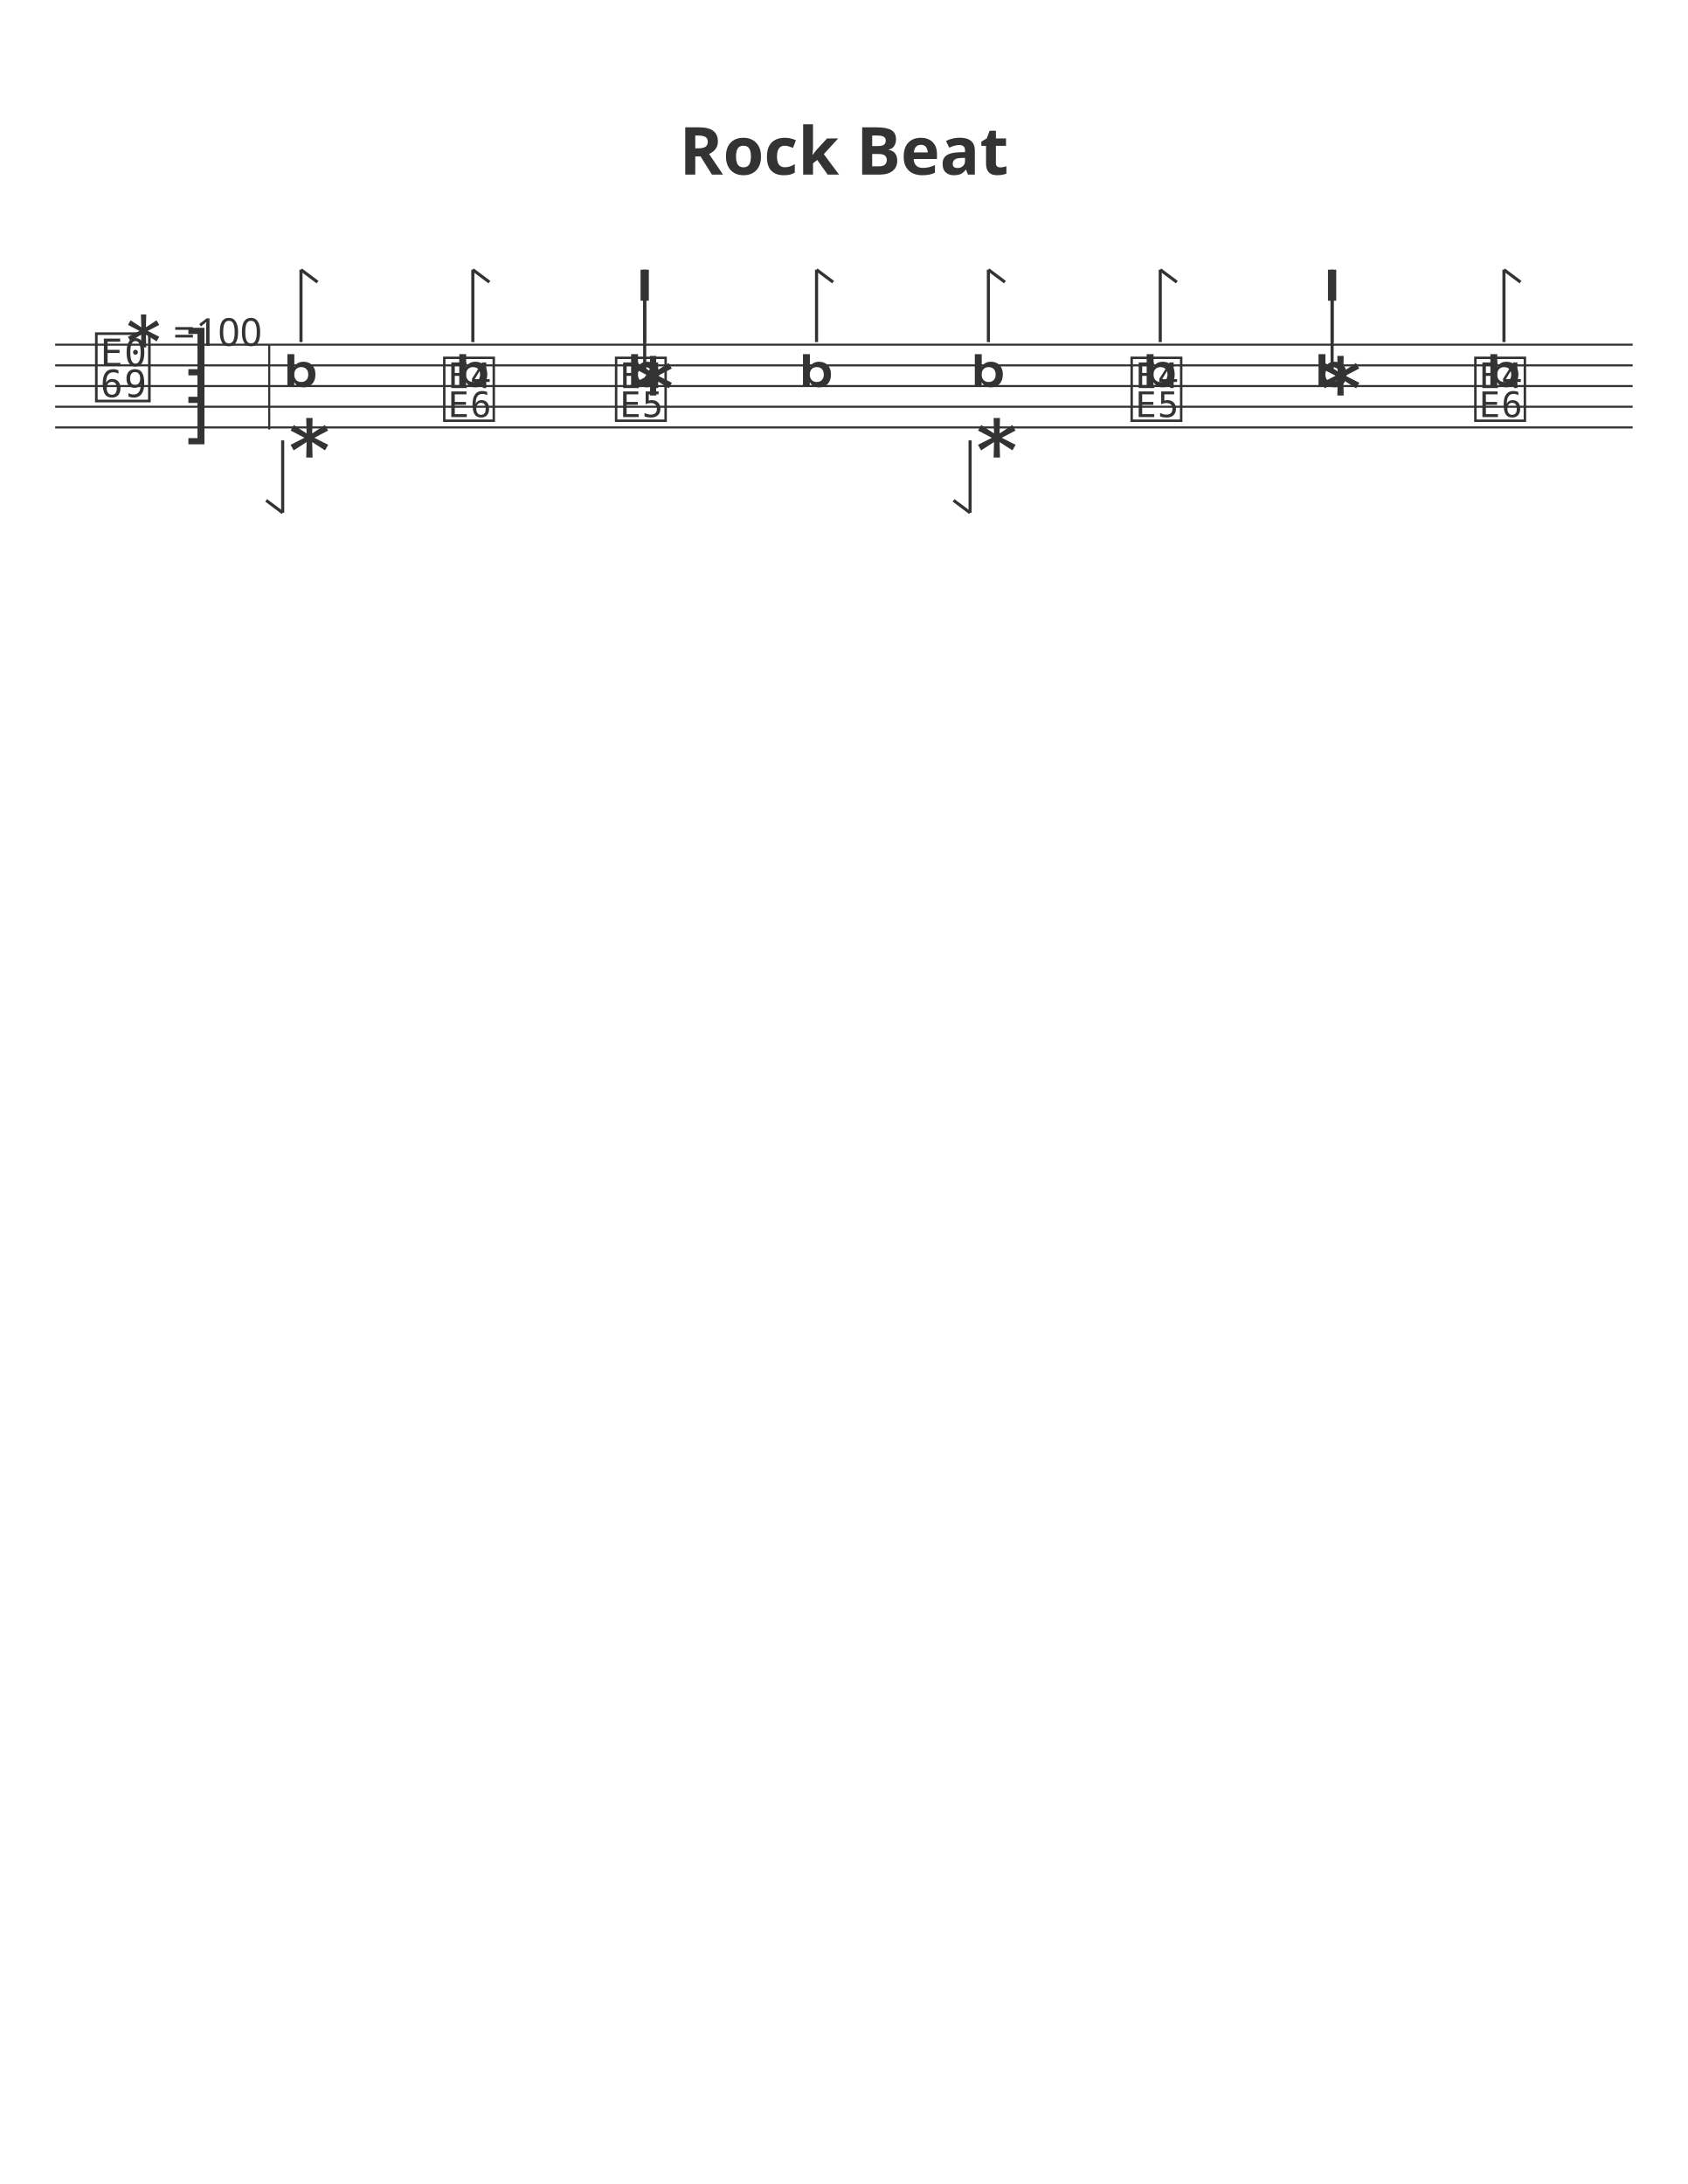
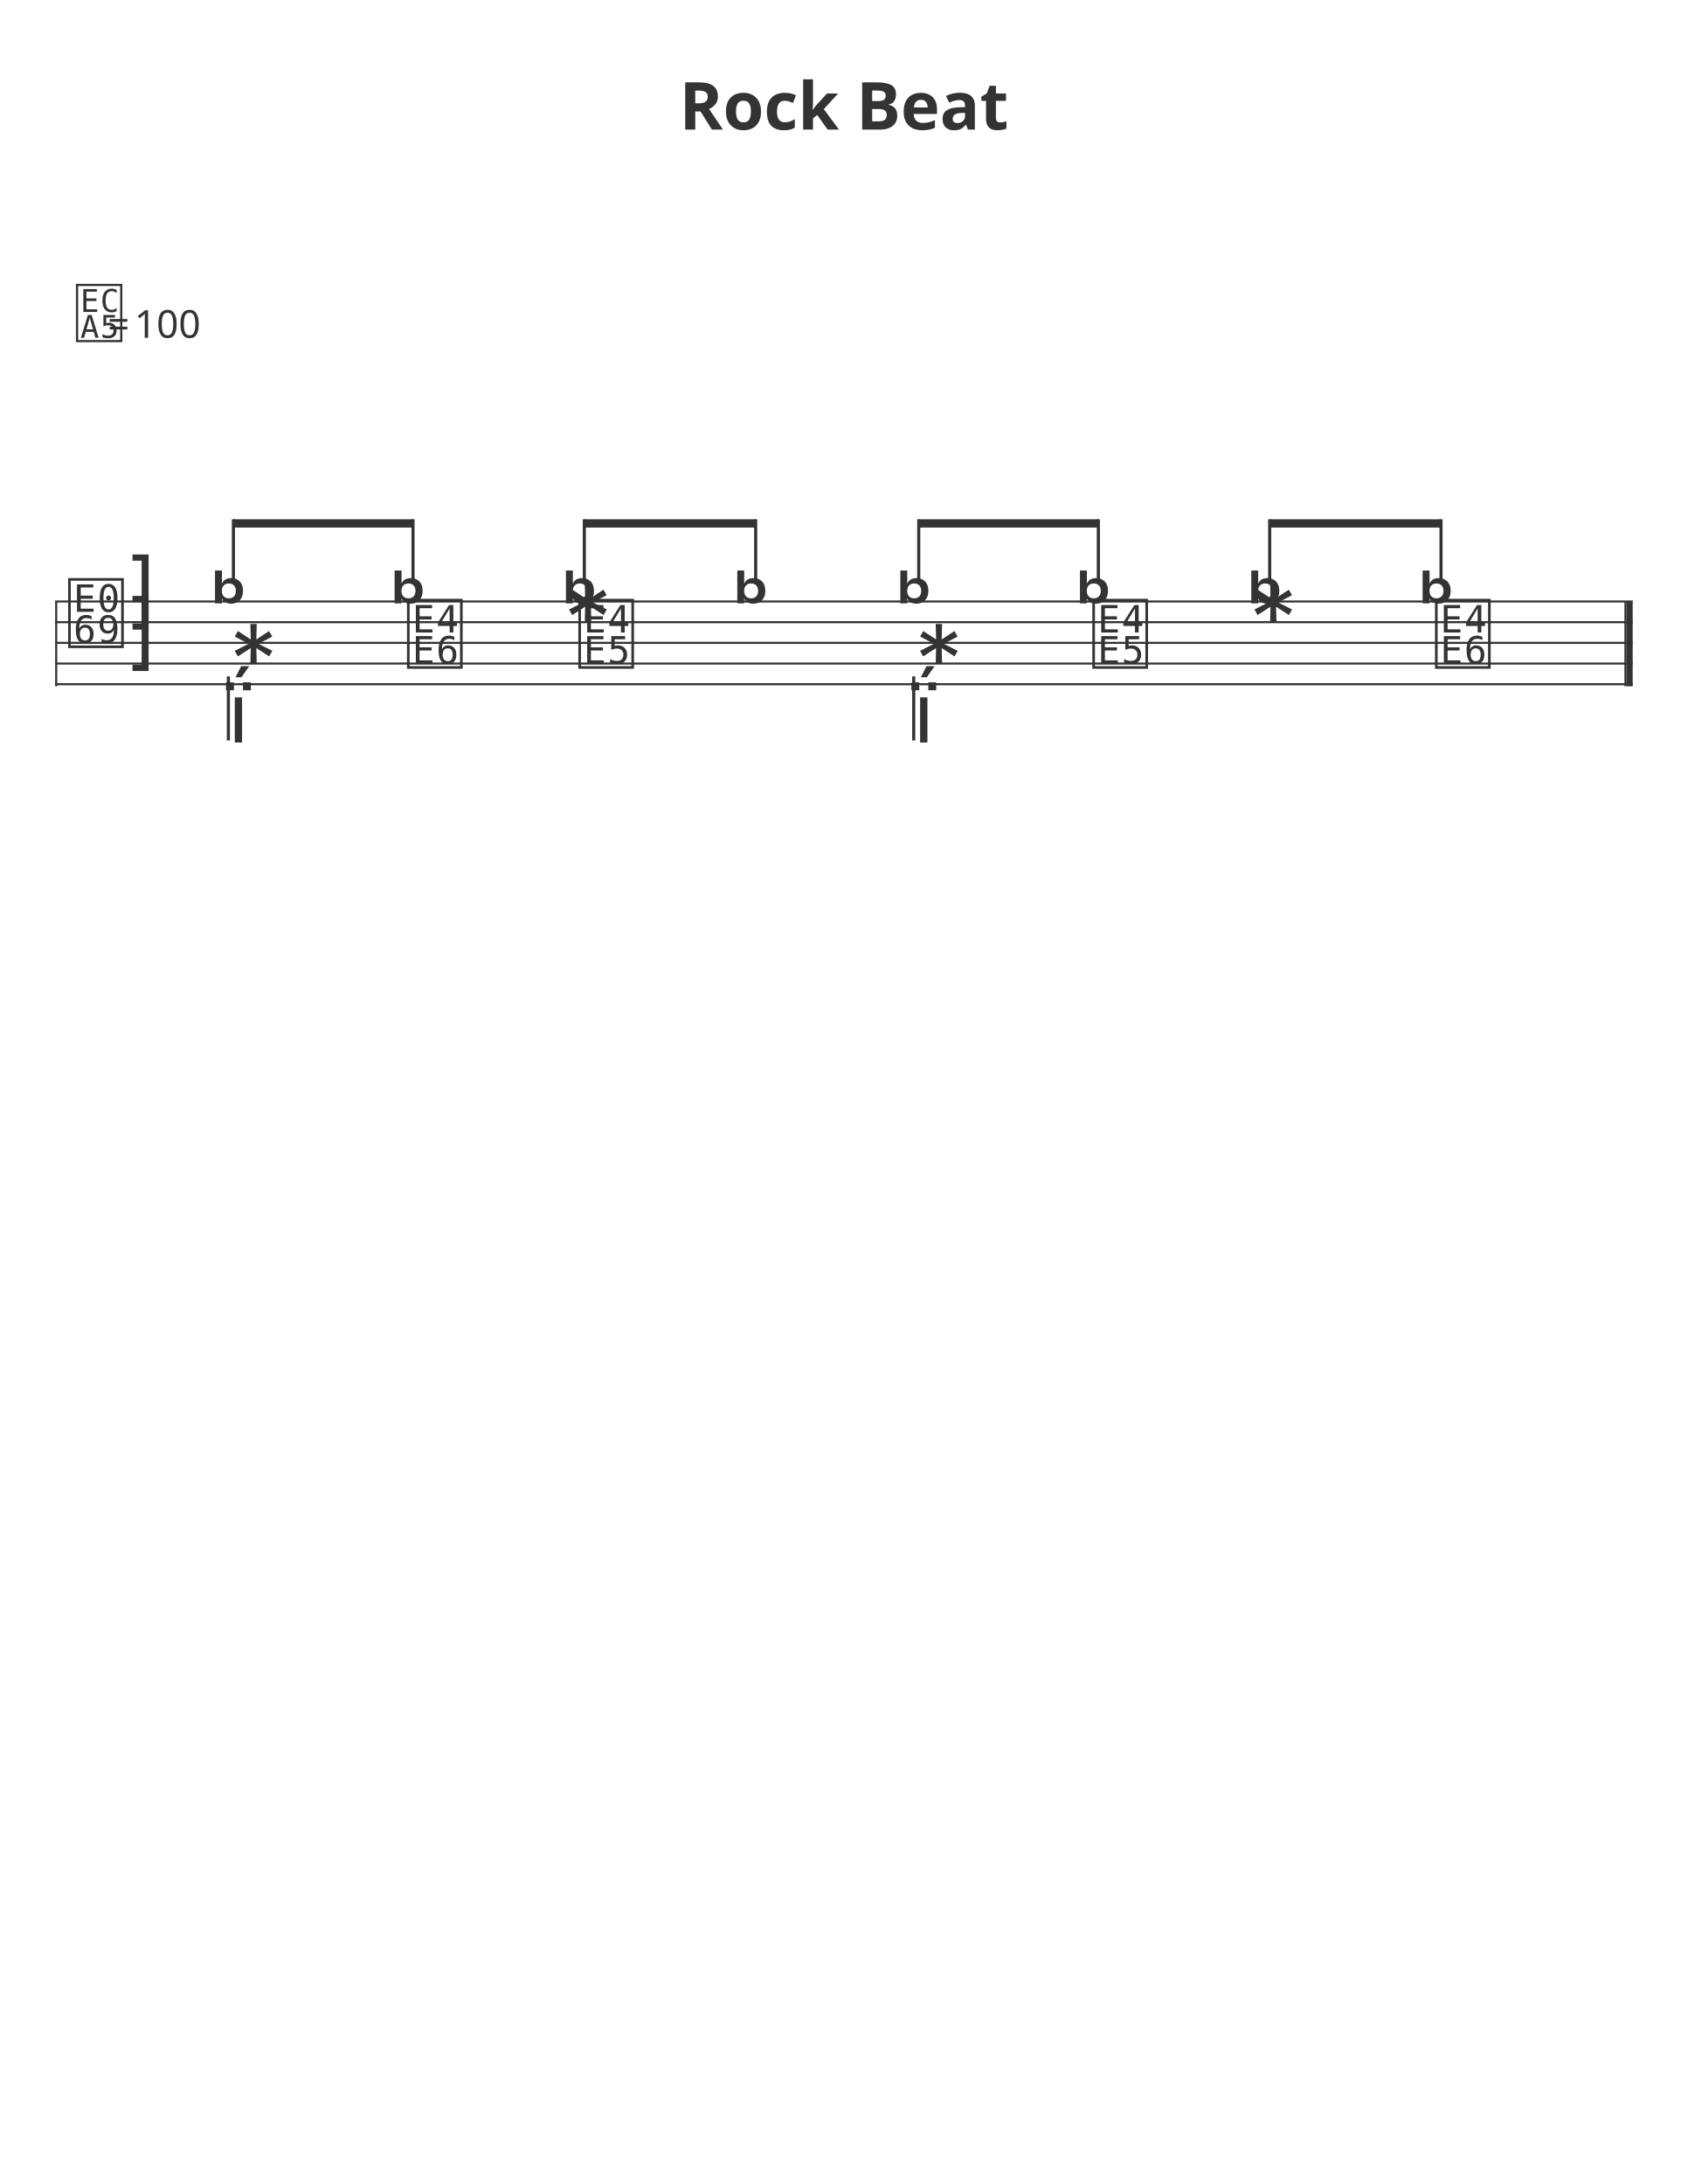
<svg xmlns="http://www.w3.org/2000/svg" width="612" height="792" viewBox="0 0 816 1056">
-   <text data-role="title" x="408" y="72" dominant-baseline="central" font-family="Academico" font-size="24pt" fill="#333" text-anchor="middle" font-weight="bold">Rock Beat</text>
-   <text data-role="tempo-glyph" x="58.667" y="160" dominant-baseline="central" font-family="Bravura,Academico" font-size="25pt" fill="#333"></text>
-   <text data-role="tempo-equals" x="83.667" y="160" dominant-baseline="central" font-family="Academico" font-size="14pt" fill="#333">=</text>
-   <text data-role="tempo" x="94.667" y="160" dominant-baseline="central" font-family="Academico" font-size="14pt" fill="#333">100</text>
-   <line data-role="staff-line" x1="26.667" y1="166.667" x2="789.333" y2="166.667" stroke="#333" stroke-width="1" />
-   <line data-role="staff-line" x1="26.667" y1="176.667" x2="789.333" y2="176.667" stroke="#333" stroke-width="1" />
-   <line data-role="staff-line" x1="26.667" y1="186.667" x2="789.333" y2="186.667" stroke="#333" stroke-width="1" />
-   <line data-role="staff-line" x1="26.667" y1="196.667" x2="789.333" y2="196.667" stroke="#333" stroke-width="1" />
-   <line data-role="staff-line" x1="26.667" y1="206.667" x2="789.333" y2="206.667" stroke="#333" stroke-width="1" />
-   <text data-role="percussion-clef" x="44.667" y="186.667" dominant-baseline="central" font-family="Bravura,Academico" font-size="30pt" fill="#333"></text>
-   <text data-role="time-signature-digit" x="88.667" y="176.667" dominant-baseline="central" font-family="Bravura,Academico" font-size="30pt" fill="#333"></text>
-   <text data-role="time-signature-digit" x="88.667" y="196.667" dominant-baseline="central" font-family="Bravura,Academico" font-size="30pt" fill="#333"></text>
-   <rect data-role="opening-barline" data-measure-id="measure-0" x="129.667" y="166.667" width="1" height="41" fill="#333" />
-   <text data-role="notehead" data-measure-id="measure-0" x="136.667" y="166.667" dominant-baseline="central" font-family="Bravura,Academico" font-size="30pt" fill="#333"></text>
-   <line data-role="stem" data-measure-id="measure-0" x1="145.517" y1="130.407" x2="145.517" y2="165.407" stroke="#333" stroke-width="1.5" />
-   <text data-role="notehead" data-measure-id="measure-0" x="136.667" y="211.667" dominant-baseline="central" font-family="Bravura,Academico" font-size="30pt" fill="#333"></text>
-   <line data-role="stem" data-measure-id="measure-0" x1="136.667" y1="212.927" x2="136.667" y2="247.927" stroke="#333" stroke-width="1.5" />
-   <text data-role="notehead" data-measure-id="measure-0" x="219.75" y="166.667" dominant-baseline="central" font-family="Bravura,Academico" font-size="30pt" fill="#333"></text>
-   <line data-role="stem" data-measure-id="measure-0" x1="228.6" y1="130.407" x2="228.6" y2="165.407" stroke="#333" stroke-width="1.5" />
-   <text data-role="rest" data-measure-id="measure-0" x="226.75" y="196.667" dominant-baseline="central" font-family="Bravura,Academico" font-size="28pt" fill="#333" text-anchor="middle"></text>
-   <text data-role="notehead" data-measure-id="measure-0" x="302.833" y="166.667" dominant-baseline="central" font-family="Bravura,Academico" font-size="30pt" fill="#333"></text>
-   <line data-role="stem" data-measure-id="measure-0" x1="311.683" y1="130.407" x2="311.683" y2="165.407" stroke="#333" stroke-width="1.5" />
-   <text data-role="notehead" data-measure-id="measure-0" x="302.833" y="181.667" dominant-baseline="central" font-family="Bravura,Academico" font-size="30pt" fill="#333"></text>
-   <line data-role="stem" data-measure-id="measure-0" x1="311.683" y1="145.407" x2="311.683" y2="180.407" stroke="#333" stroke-width="1.5" />
-   <text data-role="rest" data-measure-id="measure-0" x="309.833" y="196.667" dominant-baseline="central" font-family="Bravura,Academico" font-size="28pt" fill="#333" text-anchor="middle"></text>
-   <text data-role="notehead" data-measure-id="measure-0" x="385.917" y="166.667" dominant-baseline="central" font-family="Bravura,Academico" font-size="30pt" fill="#333"></text>
-   <line data-role="stem" data-measure-id="measure-0" x1="394.767" y1="130.407" x2="394.767" y2="165.407" stroke="#333" stroke-width="1.5" />
-   <text data-role="notehead" data-measure-id="measure-0" x="469" y="166.667" dominant-baseline="central" font-family="Bravura,Academico" font-size="30pt" fill="#333"></text>
-   <line data-role="stem" data-measure-id="measure-0" x1="477.85" y1="130.407" x2="477.85" y2="165.407" stroke="#333" stroke-width="1.5" />
-   <text data-role="notehead" data-measure-id="measure-0" x="469" y="211.667" dominant-baseline="central" font-family="Bravura,Academico" font-size="30pt" fill="#333"></text>
-   <line data-role="stem" data-measure-id="measure-0" x1="469" y1="212.927" x2="469" y2="247.927" stroke="#333" stroke-width="1.5" />
-   <text data-role="notehead" data-measure-id="measure-0" x="552.083" y="166.667" dominant-baseline="central" font-family="Bravura,Academico" font-size="30pt" fill="#333"></text>
-   <line data-role="stem" data-measure-id="measure-0" x1="560.933" y1="130.407" x2="560.933" y2="165.407" stroke="#333" stroke-width="1.5" />
-   <text data-role="rest" data-measure-id="measure-0" x="559.083" y="196.667" dominant-baseline="central" font-family="Bravura,Academico" font-size="28pt" fill="#333" text-anchor="middle"></text>
-   <text data-role="notehead" data-measure-id="measure-0" x="635.167" y="166.667" dominant-baseline="central" font-family="Bravura,Academico" font-size="30pt" fill="#333"></text>
-   <line data-role="stem" data-measure-id="measure-0" x1="644.017" y1="130.407" x2="644.017" y2="165.407" stroke="#333" stroke-width="1.5" />
-   <text data-role="notehead" data-measure-id="measure-0" x="635.167" y="181.667" dominant-baseline="central" font-family="Bravura,Academico" font-size="30pt" fill="#333"></text>
-   <line data-role="stem" data-measure-id="measure-0" x1="644.017" y1="145.407" x2="644.017" y2="180.407" stroke="#333" stroke-width="1.5" />
-   <text data-role="notehead" data-measure-id="measure-0" x="718.25" y="166.667" dominant-baseline="central" font-family="Bravura,Academico" font-size="30pt" fill="#333"></text>
-   <line data-role="stem" data-measure-id="measure-0" x1="727.1" y1="130.407" x2="727.1" y2="165.407" stroke="#333" stroke-width="1.5" />
-   <text data-role="rest" data-measure-id="measure-0" x="725.25" y="196.667" dominant-baseline="central" font-family="Bravura,Academico" font-size="28pt" fill="#333" text-anchor="middle"></text>
-   <line data-role="flag" data-measure-id="measure-0" x1="145.517" y1="130.407" x2="153.517" y2="136.407" stroke="#333" stroke-width="1.5" />
-   <line data-role="flag" data-measure-id="measure-0" x1="228.6" y1="130.407" x2="236.6" y2="136.407" stroke="#333" stroke-width="1.5" />
-   <line data-role="beam" data-measure-id="measure-0" x1="311.683" y1="130.407" x2="311.683" y2="145.407" stroke="#333" stroke-width="4" />
-   <line data-role="flag" data-measure-id="measure-0" x1="394.767" y1="130.407" x2="402.767" y2="136.407" stroke="#333" stroke-width="1.5" />
-   <line data-role="flag" data-measure-id="measure-0" x1="477.85" y1="130.407" x2="485.85" y2="136.407" stroke="#333" stroke-width="1.5" />
-   <line data-role="flag" data-measure-id="measure-0" x1="560.933" y1="130.407" x2="568.933" y2="136.407" stroke="#333" stroke-width="1.5" />
-   <line data-role="beam" data-measure-id="measure-0" x1="644.017" y1="130.407" x2="644.017" y2="145.407" stroke="#333" stroke-width="4" />
-   <line data-role="flag" data-measure-id="measure-0" x1="727.1" y1="130.407" x2="735.1" y2="136.407" stroke="#333" stroke-width="1.5" />
-   <line data-role="flag" data-measure-id="measure-0" x1="136.667" y1="247.927" x2="128.667" y2="241.927" stroke="#333" stroke-width="1.5" />
-   <line data-role="flag" data-measure-id="measure-0" x1="469" y1="247.927" x2="461" y2="241.927" stroke="#333" stroke-width="1.5" />
-   <rect data-role="final-barline-thin" data-measure-id="measure-0" x="818.333" y="166.667" width="1" height="41" fill="#333" />
-   <rect data-role="final-barline-thick" data-measure-id="measure-0" x="822.333" y="166.667" width="3" height="41" fill="#333" />
+   <text data-role="title" x="408" y="62.667" font-family="Academico" font-size="24pt" fill="#333" text-anchor="middle" font-weight="bold">Rock Beat</text>
+   <text data-role="tempo-glyph" x="35.667" y="163.333" font-family="Bravura" font-size="25pt" fill="#333"></text>
+   <text data-role="tempo-equals" x="51.967" y="163.333" font-family="Academico" font-size="14pt" fill="#333">=</text>
+   <text data-role="tempo" x="64.967" y="163.333" font-family="Academico" font-size="14pt" fill="#333">100</text>
+   <line data-role="staff-line" x1="26.667" y1="290.833" x2="789.333" y2="290.833" stroke="#333" stroke-width="1" />
+   <line data-role="staff-line" x1="26.667" y1="300.833" x2="789.333" y2="300.833" stroke="#333" stroke-width="1" />
+   <line data-role="staff-line" x1="26.667" y1="310.833" x2="789.333" y2="310.833" stroke="#333" stroke-width="1" />
+   <line data-role="staff-line" x1="26.667" y1="320.833" x2="789.333" y2="320.833" stroke="#333" stroke-width="1" />
+   <line data-role="staff-line" x1="26.667" y1="330.833" x2="789.333" y2="330.833" stroke="#333" stroke-width="1" />
+   <text data-role="percussion-clef" x="31.667" y="310.833" font-family="Bravura" font-size="30pt" fill="#333"></text>
+   <text data-role="time-signature-digit" x="61.667" y="300.833" font-family="Bravura" font-size="30pt" fill="#333"></text>
+   <text data-role="time-signature-digit" x="61.667" y="320.833" font-family="Bravura" font-size="30pt" fill="#333"></text>
+   <rect data-role="opening-barline" data-measure-id="measure-0" x="26.667" y="290.833" width="1" height="41" fill="#333" />
+   <text data-role="notehead" data-measure-id="measure-0" x="101.667" y="285.833" font-family="Bravura" font-size="30pt" fill="#333"></text>
+   <line data-role="stem" data-measure-id="measure-0" data-anchor-item-id="system-0-item-13" x1="112.842" y1="251.083" x2="112.842" y2="282.083" stroke="#333" stroke-width="1.5" />
+   <text data-role="notehead" data-measure-id="measure-0" x="109.667" y="325.833" font-family="Bravura" font-size="30pt" fill="#333"></text>
+   <line data-role="stem" data-measure-id="measure-0" data-anchor-item-id="system-0-item-15" x1="110.417" y1="327.033" x2="110.417" y2="358.033" stroke="#333" stroke-width="1.5" />
+   <text data-role="notehead" data-measure-id="measure-0" x="188.5" y="285.833" font-family="Bravura" font-size="30pt" fill="#333"></text>
+   <line data-role="stem" data-measure-id="measure-0" data-anchor-item-id="system-0-item-17" x1="199.675" y1="251.083" x2="199.675" y2="282.083" stroke="#333" stroke-width="1.5" />
+   <text data-role="rest" data-measure-id="measure-0" x="195.5" y="320.833" font-family="Bravura" font-size="30pt" fill="#333"></text>
+   <text data-role="notehead" data-measure-id="measure-0" x="271.333" y="285.833" font-family="Bravura" font-size="30pt" fill="#333"></text>
+   <text data-role="notehead" data-measure-id="measure-0" x="271.333" y="305.833" font-family="Bravura" font-size="30pt" fill="#333"></text>
+   <line data-role="stem" data-measure-id="measure-0" data-anchor-item-id="system-0-item-20" x1="282.508" y1="251.083" x2="282.508" y2="282.083" stroke="#333" stroke-width="1.5" />
+   <text data-role="rest" data-measure-id="measure-0" x="278.333" y="320.833" font-family="Bravura" font-size="30pt" fill="#333"></text>
+   <text data-role="notehead" data-measure-id="measure-0" x="354.167" y="285.833" font-family="Bravura" font-size="30pt" fill="#333"></text>
+   <line data-role="stem" data-measure-id="measure-0" data-anchor-item-id="system-0-item-24" x1="365.342" y1="251.083" x2="365.342" y2="282.083" stroke="#333" stroke-width="1.5" />
+   <text data-role="notehead" data-measure-id="measure-0" x="433" y="285.833" font-family="Bravura" font-size="30pt" fill="#333"></text>
+   <line data-role="stem" data-measure-id="measure-0" data-anchor-item-id="system-0-item-26" x1="444.175" y1="251.083" x2="444.175" y2="282.083" stroke="#333" stroke-width="1.5" />
+   <text data-role="notehead" data-measure-id="measure-0" x="441" y="325.833" font-family="Bravura" font-size="30pt" fill="#333"></text>
+   <line data-role="stem" data-measure-id="measure-0" data-anchor-item-id="system-0-item-28" x1="441.75" y1="327.033" x2="441.75" y2="358.033" stroke="#333" stroke-width="1.5" />
+   <text data-role="notehead" data-measure-id="measure-0" x="519.833" y="285.833" font-family="Bravura" font-size="30pt" fill="#333"></text>
+   <line data-role="stem" data-measure-id="measure-0" data-anchor-item-id="system-0-item-30" x1="531.008" y1="251.083" x2="531.008" y2="282.083" stroke="#333" stroke-width="1.5" />
+   <text data-role="rest" data-measure-id="measure-0" x="526.833" y="320.833" font-family="Bravura" font-size="30pt" fill="#333"></text>
+   <text data-role="notehead" data-measure-id="measure-0" x="602.667" y="285.833" font-family="Bravura" font-size="30pt" fill="#333"></text>
+   <text data-role="notehead" data-measure-id="measure-0" x="602.667" y="305.833" font-family="Bravura" font-size="30pt" fill="#333"></text>
+   <line data-role="stem" data-measure-id="measure-0" data-anchor-item-id="system-0-item-33" x1="613.842" y1="251.083" x2="613.842" y2="282.083" stroke="#333" stroke-width="1.5" />
+   <text data-role="notehead" data-measure-id="measure-0" x="685.5" y="285.833" font-family="Bravura" font-size="30pt" fill="#333"></text>
+   <line data-role="stem" data-measure-id="measure-0" data-anchor-item-id="system-0-item-36" x1="696.675" y1="251.083" x2="696.675" y2="282.083" stroke="#333" stroke-width="1.5" />
+   <text data-role="rest" data-measure-id="measure-0" x="692.5" y="320.833" font-family="Bravura" font-size="30pt" fill="#333"></text>
+   <path data-role="beam" data-measure-id="measure-0" data-anchor-item-id="system-0-item-14" d="M 112.842 251.083 L 199.675 251.083 L 199.675 255.083 L 112.842 255.083 Z" fill="#333" />
+   <path data-role="beam" data-measure-id="measure-0" data-anchor-item-id="system-0-item-22" d="M 282.508 251.083 L 365.342 251.083 L 365.342 255.083 L 282.508 255.083 Z" fill="#333" />
+   <path data-role="beam" data-measure-id="measure-0" data-anchor-item-id="system-0-item-27" d="M 444.175 251.083 L 531.008 251.083 L 531.008 255.083 L 444.175 255.083 Z" fill="#333" />
+   <path data-role="beam" data-measure-id="measure-0" data-anchor-item-id="system-0-item-35" d="M 613.842 251.083 L 696.675 251.083 L 696.675 255.083 L 613.842 255.083 Z" fill="#333" />
+   <text data-role="flag" data-measure-id="measure-0" data-anchor-item-id="system-0-item-16" x="110.417" y="359.023" font-family="Bravura" font-size="30pt" fill="#333"></text>
+   <text data-role="flag" data-measure-id="measure-0" data-anchor-item-id="system-0-item-29" x="441.75" y="359.023" font-family="Bravura" font-size="30pt" fill="#333"></text>
+   <rect data-role="final-barline-thin" data-measure-id="measure-0" x="785.333" y="290.833" width="1" height="41" fill="#333" />
+   <rect data-role="final-barline-thick" data-measure-id="measure-0" x="786.333" y="290.833" width="3" height="41" fill="#333" />
</svg>
